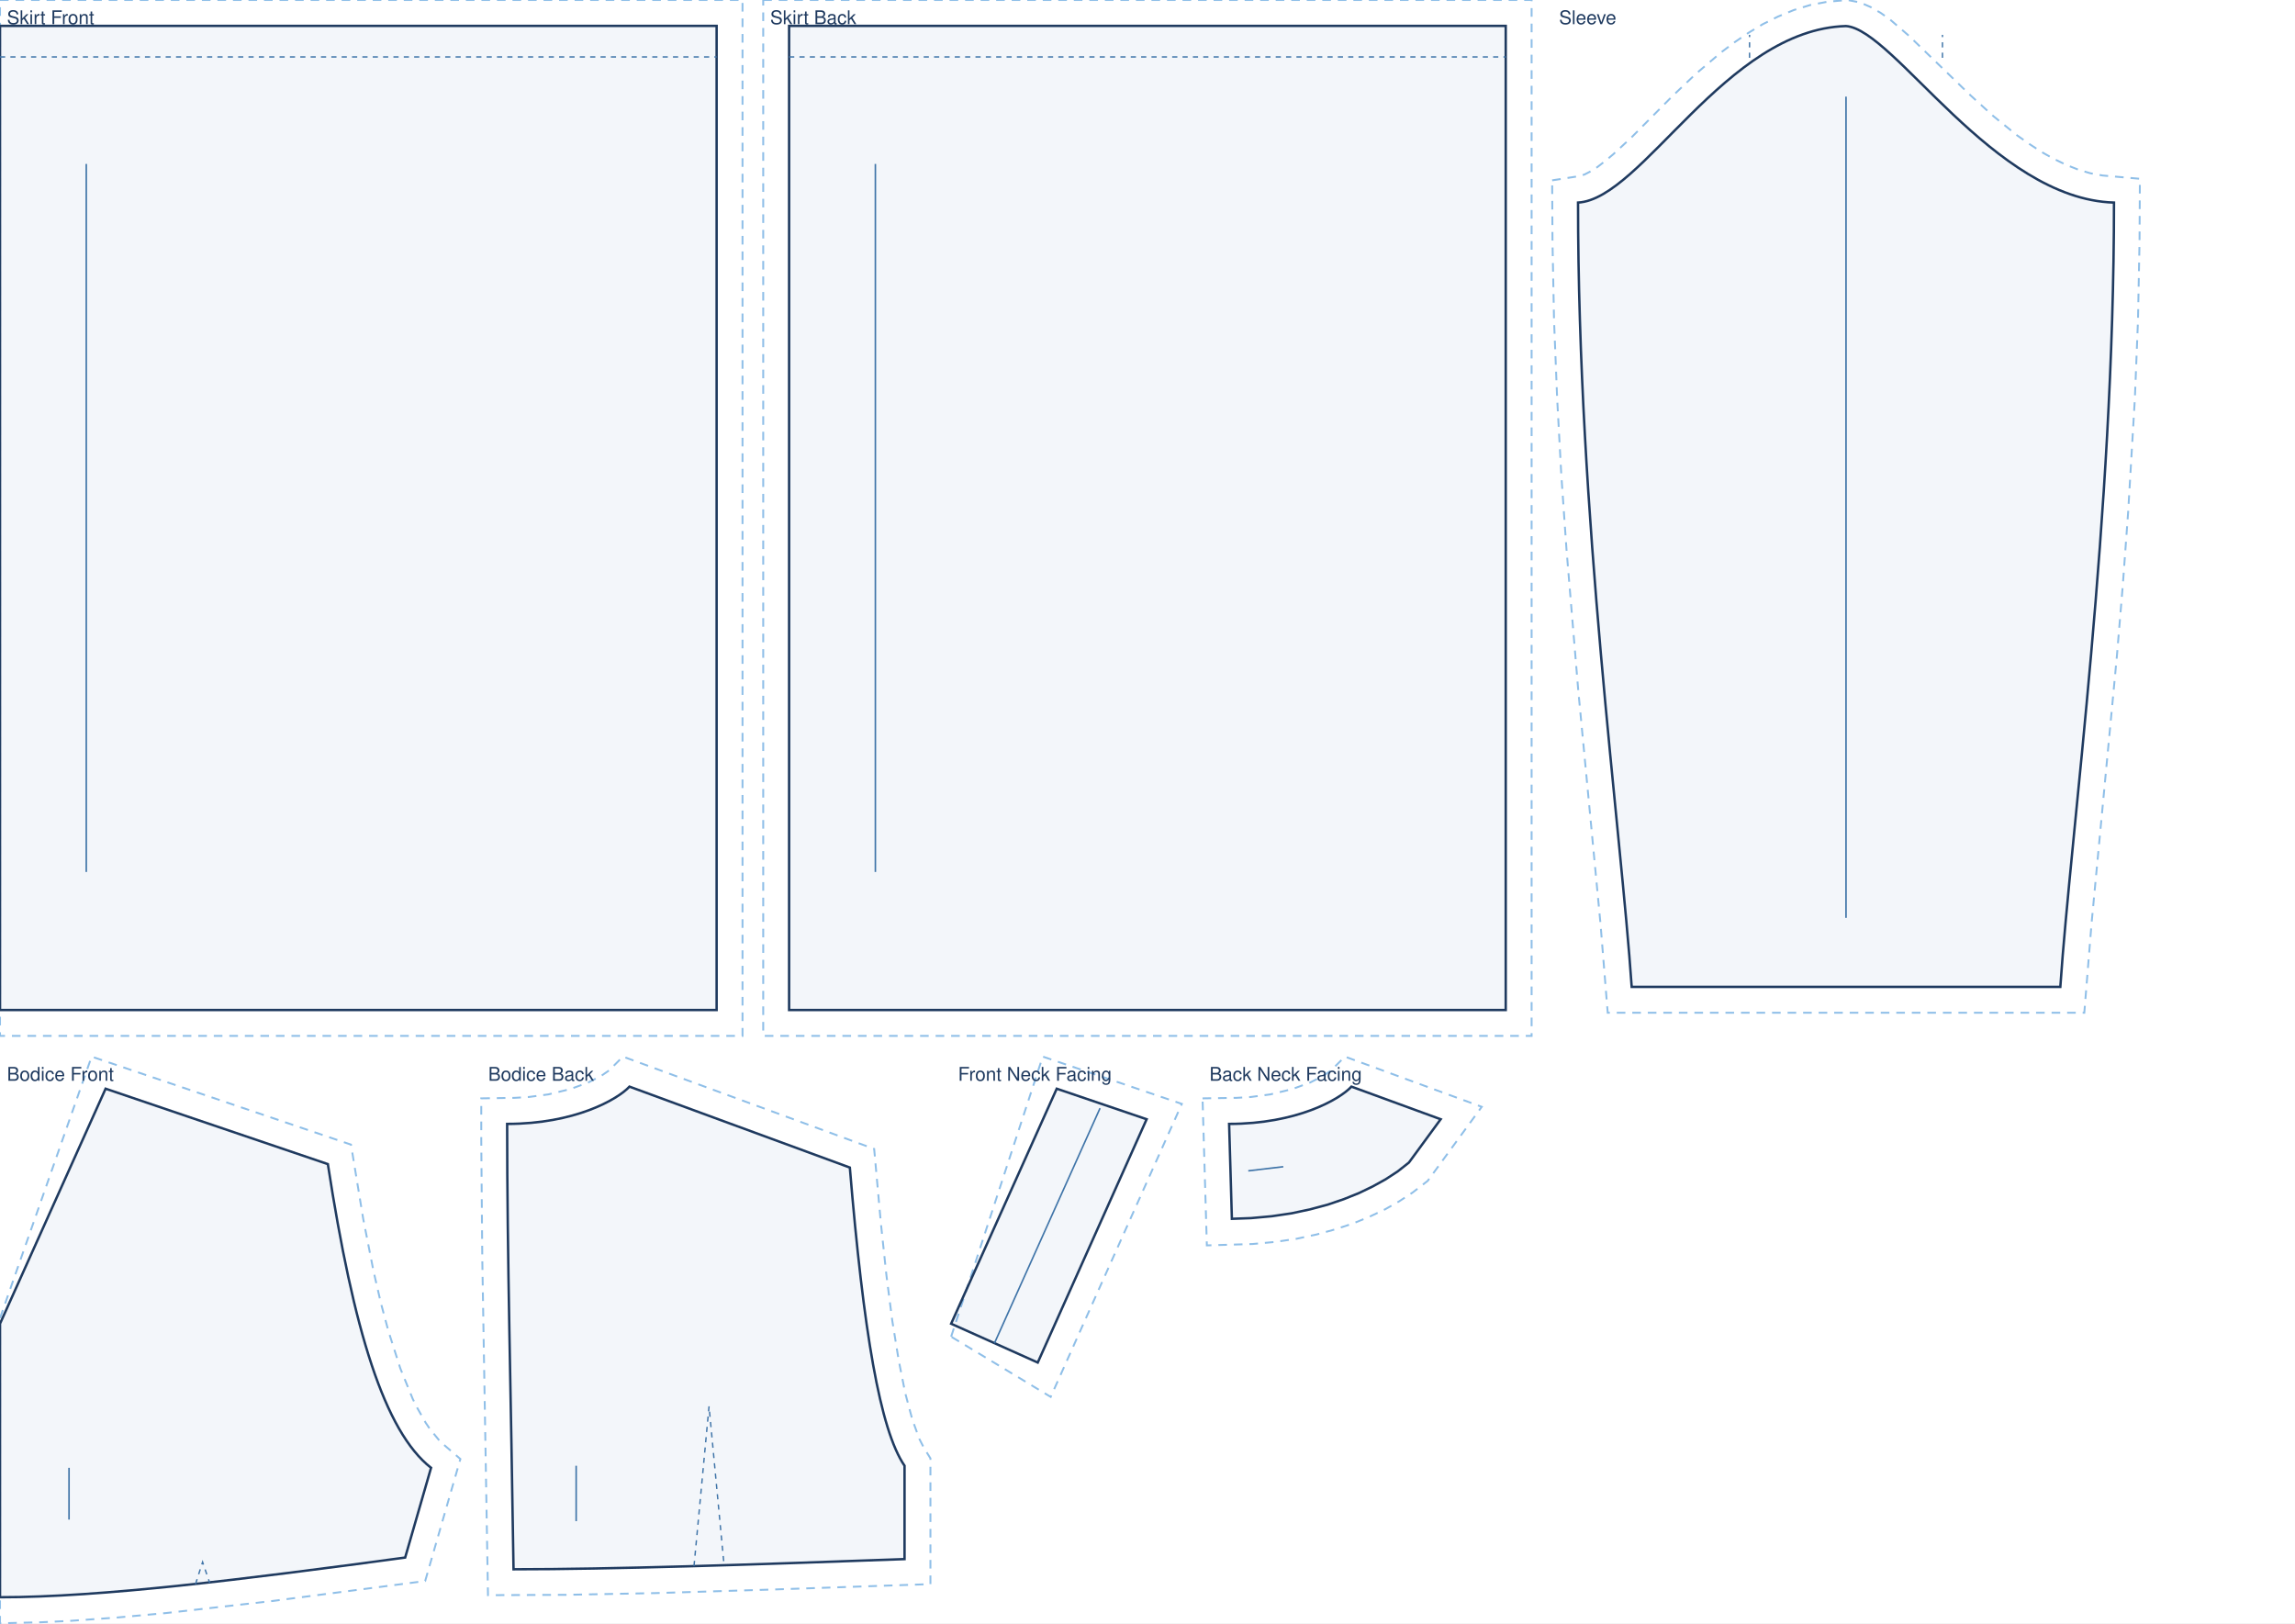
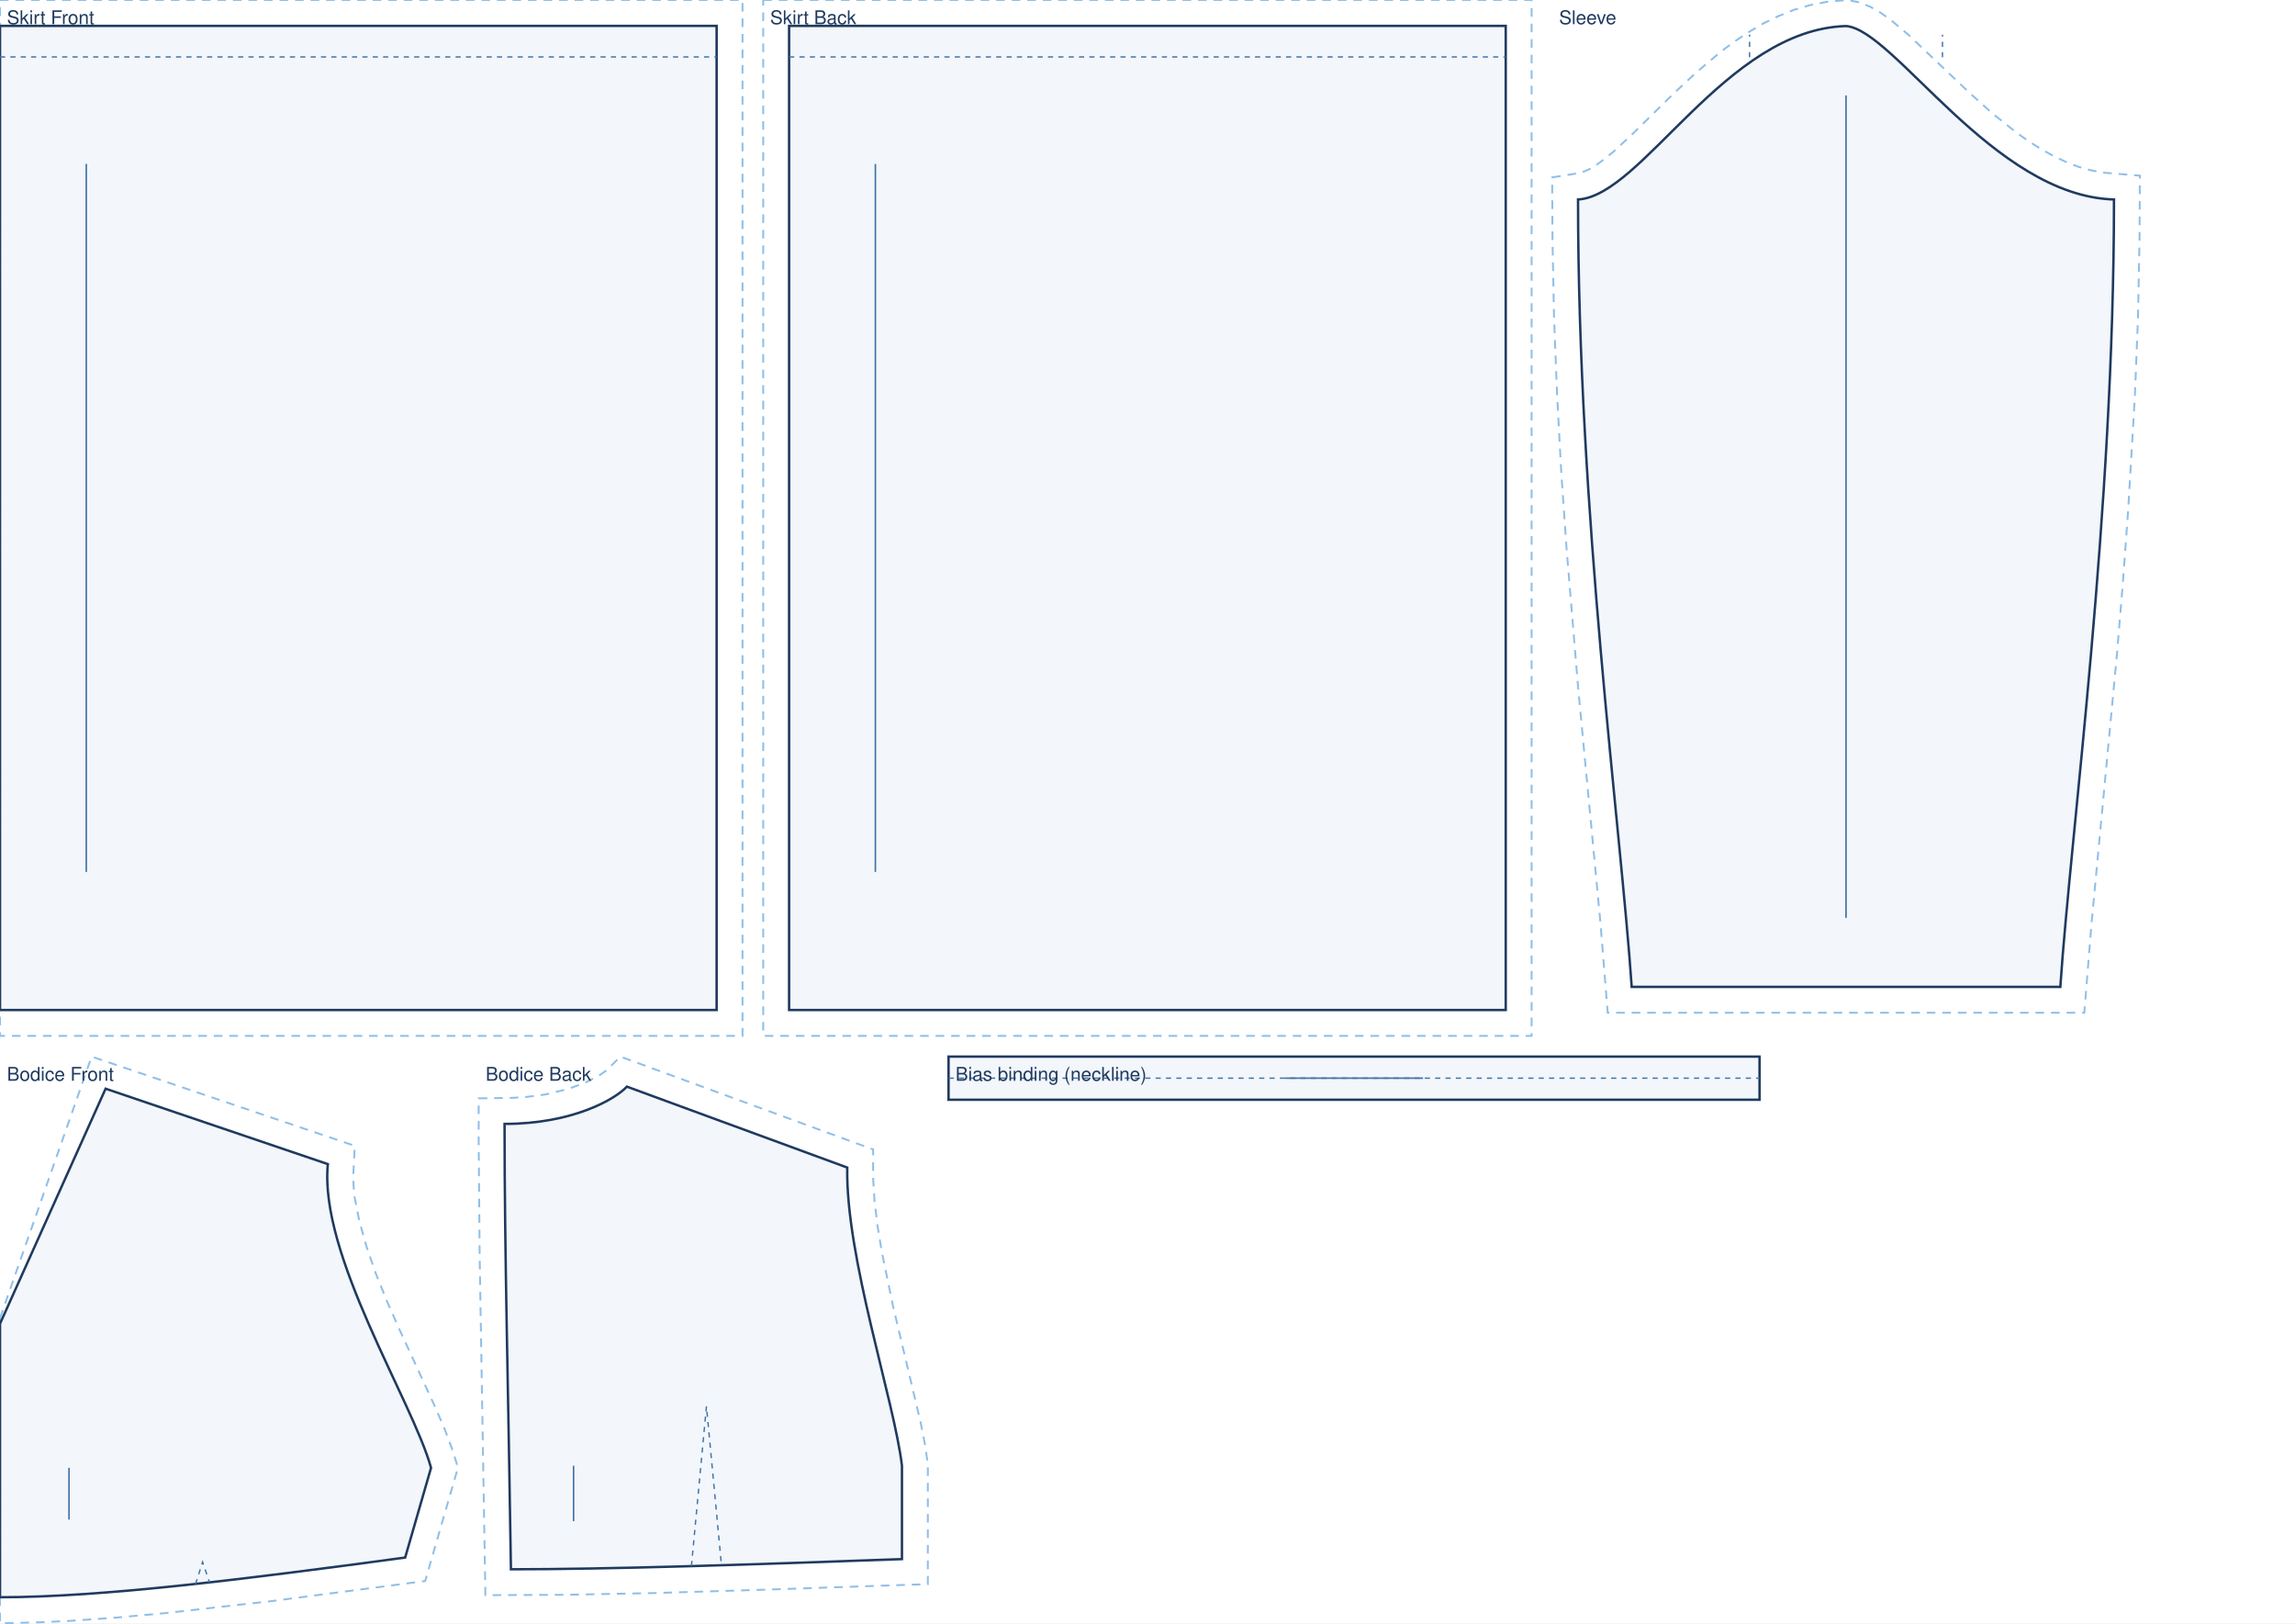
<svg xmlns="http://www.w3.org/2000/svg" viewBox="0 0 1330.0 940.7" width="100%" role="img">
  <rect width="1330.0" height="940.7" fill="#fff" />
  <path transform="translate(0.0 15.0)" d="M 0.0 -15.0 L 430.3 -15.0 L 430.3 585.3 L 0.0 585.3 Z" fill="none" stroke="#8fbfe8" stroke-width="1.1" stroke-dasharray="5 4" />
  <path transform="translate(0.0 15.0)" d="M 0.0 0.0 L 415.3 0.0 L 415.3 570.3 L 0.0 570.3 Z" fill="rgba(63,116,168,.06)" stroke="#1f3a5f" stroke-width="1.4" />
  <path transform="translate(0.0 15.0)" d="M 0.0 18.0 L 415.3 18.0" fill="none" stroke="#3f74a8" stroke-width="0.8" stroke-dasharray="3 3" />
  <line transform="translate(0.0 15.0)" x1="50.0" y1="80.0" x2="50.0" y2="490.3" stroke="#3f74a8" stroke-width="0.9" />
  <text transform="translate(0.0 15.0)" x="4.0" y="-1.0" font-family="Helvetica,Arial,sans-serif" font-size="11" fill="#1f3a5f">Skirt Front</text>
  <path transform="translate(457.3 15.0)" d="M -15.0 -15.0 L 430.3 -15.0 L 430.3 585.3 L -15.0 585.3 Z" fill="none" stroke="#8fbfe8" stroke-width="1.1" stroke-dasharray="5 4" />
  <path transform="translate(457.3 15.0)" d="M 0.0 0.0 L 415.3 0.0 L 415.3 570.3 L 0.0 570.3 Z" fill="rgba(63,116,168,.06)" stroke="#1f3a5f" stroke-width="1.4" />
  <path transform="translate(457.3 15.0)" d="M 0.0 18.0 L 415.3 18.0" fill="none" stroke="#3f74a8" stroke-width="0.8" stroke-dasharray="3 3" />
  <line transform="translate(457.3 15.0)" x1="50.0" y1="80.0" x2="50.0" y2="490.3" stroke="#3f74a8" stroke-width="0.9" />
  <text transform="translate(457.3 15.0)" x="-11.0" y="-1.0" font-family="Helvetica,Arial,sans-serif" font-size="11" fill="#1f3a5f">Skirt Back</text>
-   <path transform="translate(1069.8 15.1)" d="M -170.3 89.4 L -154.2 86.9 L -151.5 86.0 L -148.2 84.3 L -144.2 81.8 L -139.8 78.4 L -135.0 74.4 L -124.4 64.6 L -100.4 40.4 L -86.9 27.6 L -72.3 15.2 L -64.6 9.4 L -56.5 3.9 L -48.2 -1.1 L -39.4 -5.5 L -30.2 -9.3 L -20.7 -12.2 L -10.7 -14.1 L 0.9 -15.1 L 8.1 -13.7 L 14.3 -11.0 L 20.0 -7.7 L 25.5 -3.8 L 36.3 5.5 L 72.2 40.2 L 85.4 52.2 L 99.1 63.3 L 106.2 68.3 L 113.2 72.9 L 120.3 76.9 L 127.5 80.4 L 134.6 83.2 L 141.6 85.3 L 148.7 86.6 L 170.3 88.5 L 170.1 125.1 L 169.2 170.7 L 167.4 215.8 L 163.5 281.7 L 160.4 324.1 L 157.0 364.9 L 142.3 520.0 L 138.1 571.8 L -138.1 571.8 L -142.3 520.0 L -155.2 384.6 L -162.0 303.1 L -165.0 260.0 L -167.4 215.8 L -169.2 170.7 L -170.1 125.1 Z" fill="none" stroke="#8fbfe8" stroke-width="1.1" stroke-dasharray="5 4" />
-   <path transform="translate(1069.8 15.1)" d="M -155.3 102.3 C -118.0 100.2 -69.9 2.0 0.0 0.0 C 27.9 2.0 85.4 100.2 155.3 102.3 C 155.3 284.1 130.4 465.9 124.2 556.8 L -124.2 556.8 C -130.4 465.9 -155.3 284.1 -155.3 102.3 Z" fill="rgba(63,116,168,.06)" stroke="#1f3a5f" stroke-width="1.4" />
-   <path transform="translate(1069.8 15.1)" d="M -55.9 18.4 L -55.9 5.1 M 55.9 18.4 L 55.9 5.1" fill="none" stroke="#3f74a8" stroke-width="0.8" stroke-dasharray="3 3" />
-   <line transform="translate(1069.8 15.1)" x1="0.0" y1="40.9" x2="0.0" y2="516.8" stroke="#3f74a8" stroke-width="0.9" />
+   <path transform="translate(1069.8 15.1)" d="M -170.3 87.7 L -154.1 85.1 L -151.5 84.2 L -148.1 82.6 L -144.1 80.1 L -139.7 76.8 L -134.9 72.9 L -124.4 63.2 L -100.3 39.5 L -86.8 26.9 L -72.2 14.6 L -64.5 8.9 L -56.4 3.5 L -48.1 -1.4 L -39.3 -5.7 L -30.2 -9.4 L -20.6 -12.2 L -10.7 -14.1 L 0.9 -15.1 L 8.0 -13.7 L 14.2 -11.1 L 19.9 -7.8 L 25.4 -4.0 L 36.2 5.1 L 72.1 39.2 L 85.3 51.0 L 99.0 61.9 L 106.1 66.9 L 113.1 71.3 L 120.2 75.3 L 127.4 78.7 L 134.5 81.5 L 141.6 83.5 L 148.6 84.9 L 170.3 86.7 L 170.1 123.5 L 169.2 169.2 L 167.4 214.5 L 163.5 280.7 L 160.4 323.2 L 157.0 364.2 L 142.3 519.8 L 138.1 571.8 L -138.1 571.8 L -142.3 519.8 L -155.2 383.9 L -162.0 302.1 L -165.0 258.9 L -167.4 214.5 L -169.2 169.2 L -170.1 123.5 Z" fill="none" stroke="#8fbfe8" stroke-width="1.1" stroke-dasharray="5 4" />
+   <path transform="translate(1069.8 15.1)" d="M -155.3 100.5 C -118.0 98.5 -69.9 2.0 0.0 0.0 C 27.9 2.0 85.4 98.5 155.3 100.5 C 155.3 283.0 130.4 465.5 124.2 556.8 L -124.2 556.8 C -130.4 465.5 -155.3 283.0 -155.3 100.5 Z" fill="rgba(63,116,168,.06)" stroke="#1f3a5f" stroke-width="1.4" />
+   <path transform="translate(1069.8 15.1)" d="M -55.9 18.1 L -55.9 5.0 M 55.9 18.1 L 55.9 5.0" fill="none" stroke="#3f74a8" stroke-width="0.8" stroke-dasharray="3 3" />
+   <line transform="translate(1069.8 15.1)" x1="0.0" y1="40.2" x2="0.0" y2="516.8" stroke="#3f74a8" stroke-width="0.9" />
  <text transform="translate(1069.8 15.1)" x="-166.3" y="-1.1" font-family="Helvetica,Arial,sans-serif" font-size="11" fill="#1f3a5f">Sleeve</text>
-   <path transform="translate(0.0 630.9)" d="M 0.0 133.0 L 53.1 -18.6 L 203.4 32.4 L 210.5 75.5 L 216.5 105.9 L 220.7 124.1 L 225.1 140.5 L 232.0 162.1 L 239.2 179.8 L 241.7 184.8 L 246.7 193.6 L 249.2 197.3 L 254.2 203.4 L 256.6 205.8 L 266.8 214.6 L 246.4 285.3 L 157.7 296.9 L 95.9 303.9 L 67.3 306.5 L 40.5 308.4 L 23.7 309.2 L 0.0 309.8 L 0.0 142.1 Z" fill="none" stroke="#8fbfe8" stroke-width="1.1" stroke-dasharray="5 4" />
-   <path transform="translate(0.0 630.9)" d="M 0.0 136.2 L 61.2 0.0 L 190.0 43.7 C 204.9 140.5 222.9 198.6 249.8 219.7 L 234.8 271.7 C 140.8 284.4 58.7 294.7 0.0 294.7 C 0.0 231.3 0.0 183.8 0.0 136.2 Z" fill="rgba(63,116,168,.06)" stroke="#1f3a5f" stroke-width="1.4" />
+   <path transform="translate(0.0 630.9)" d="M 0.0 133.0 L 53.1 -18.6 L 205.6 33.1 L 204.7 50.6 L 204.9 56.5 L 205.5 62.8 L 208.2 76.6 L 212.4 91.5 L 217.8 107.1 L 224.2 123.0 L 231.2 138.9 L 252.0 184.1 L 257.8 197.5 L 262.4 209.9 L 265.4 219.6 L 246.4 285.3 L 157.7 296.9 L 95.9 303.9 L 67.3 306.5 L 40.5 308.4 L 23.7 309.2 L 0.0 309.8 L 0.0 142.1 Z" fill="none" stroke="#8fbfe8" stroke-width="1.1" stroke-dasharray="5 4" />
+   <path transform="translate(0.0 630.9)" d="M 0.0 136.2 L 61.2 0.0 L 190.0 43.7 C 184.8 96.5 239.1 181.0 249.8 219.7 L 234.8 271.7 C 140.8 284.4 58.7 294.7 0.0 294.7 C 0.0 231.3 0.0 183.8 0.0 136.2 Z" fill="rgba(63,116,168,.06)" stroke="#1f3a5f" stroke-width="1.4" />
  <path transform="translate(0.0 630.9)" d="M 113.3 287.1 L 117.4 274.3 L 121.5 286.3" fill="none" stroke="#3f74a8" stroke-width="0.8" stroke-dasharray="3 3" />
  <line transform="translate(0.0 630.9)" x1="40.0" y1="219.7" x2="40.0" y2="249.7" stroke="#3f74a8" stroke-width="0.9" />
  <text transform="translate(0.0 630.9)" x="4.0" y="-4.6" font-family="Helvetica,Arial,sans-serif" font-size="11" fill="#1f3a5f">Bodice Front</text>
-   <path transform="translate(293.9 629.7)" d="M -15.0 6.8 L 4.4 6.5 L 12.6 6.0 L 23.9 4.5 L 36.7 1.4 L 47.0 -2.4 L 54.6 -6.3 L 59.1 -9.4 L 67.1 -17.4 L 212.7 36.1 L 216.6 79.3 L 219.8 109.3 L 223.2 135.7 L 226.9 158.5 L 230.7 177.6 L 234.8 192.9 L 238.9 204.2 L 241.5 209.3 L 245.3 215.4 L 245.3 288.3 L 154.7 291.4 L 85.9 293.5 L 34.1 294.5 L -11.1 294.7 L -14.4 100.2 L -15.0 31.3 Z" fill="none" stroke="#8fbfe8" stroke-width="1.1" stroke-dasharray="5 4" />
-   <path transform="translate(293.9 629.7)" d="M 0.0 21.6 C 39.0 21.6 63.8 7.6 70.9 0.0 L 198.6 46.9 C 206.5 141.9 216.1 199.0 230.3 219.7 L 230.3 273.8 C 139.7 277.1 60.4 279.7 3.7 279.7 C 2.2 176.5 0.0 99.0 0.0 21.6 Z" fill="rgba(63,116,168,.06)" stroke="#1f3a5f" stroke-width="1.4" />
-   <path transform="translate(293.9 629.7)" d="M 108.3 277.8 L 117.0 185.3 L 125.7 277.3" fill="none" stroke="#3f74a8" stroke-width="0.8" stroke-dasharray="3 3" />
-   <line transform="translate(293.9 629.7)" x1="40.0" y1="219.7" x2="40.0" y2="251.8" stroke="#3f74a8" stroke-width="0.9" />
-   <text transform="translate(293.9 629.7)" x="-11.0" y="-3.4" font-family="Helvetica,Arial,sans-serif" font-size="11" fill="#1f3a5f">Bodice Back</text>
-   <path transform="translate(551.2 630.9)" d="M 0.0 143.7 L 53.1 -18.6 L 133.7 8.8 L 57.7 178.6 Z" fill="none" stroke="#8fbfe8" stroke-width="1.1" stroke-dasharray="5 4" />
-   <path transform="translate(551.2 630.9)" d="M 0.0 136.2 L 61.2 0.0 L 113.3 17.7 L 50.2 158.7 Z" fill="rgba(63,116,168,.06)" stroke="#1f3a5f" stroke-width="1.4" />
-   <line transform="translate(551.2 630.9)" x1="25.1" y1="147.5" x2="86.3" y2="11.3" stroke="#3f74a8" stroke-width="0.9" />
-   <text transform="translate(551.2 630.9)" x="4.0" y="-4.6" font-family="Helvetica,Arial,sans-serif" font-size="11" fill="#1f3a5f">Front Neck Facing</text>
-   <path transform="translate(712.3 629.7)" d="M -15.4 6.8 L 4.4 6.5 L 12.6 6.0 L 23.9 4.5 L 36.7 1.4 L 47.0 -2.4 L 54.6 -6.3 L 59.1 -9.4 L 67.1 -17.4 L 146.4 11.7 L 115.1 54.6 L 106.3 61.4 L 98.5 66.5 L 90.2 71.2 L 81.3 75.4 L 71.8 79.3 L 61.5 82.7 L 50.6 85.7 L 38.9 88.2 L 26.6 90.0 L 13.6 91.2 L -12.9 92.0 Z" fill="none" stroke="#8fbfe8" stroke-width="1.1" stroke-dasharray="5 4" />
-   <path transform="translate(712.3 629.7)" d="M 0.0 21.6 C 39.0 21.6 63.8 7.6 70.9 0.0 L 122.6 18.9 L 104.2 44.0 L 97.6 49.2 L 90.7 53.7 L 83.3 57.8 L 75.2 61.7 L 66.5 65.2 L 57.1 68.4 L 47.0 71.1 L 36.3 73.4 L 24.8 75.1 L 12.7 76.2 L 1.6 76.6 Z" fill="rgba(63,116,168,.06)" stroke="#1f3a5f" stroke-width="1.4" />
-   <line transform="translate(712.3 629.7)" x1="11.1" y1="48.8" x2="31.4" y2="46.4" stroke="#3f74a8" stroke-width="0.9" />
-   <text transform="translate(712.3 629.7)" x="-11.4" y="-3.4" font-family="Helvetica,Arial,sans-serif" font-size="11" fill="#1f3a5f">Back Neck Facing</text>
+   <path transform="translate(292.4 629.7)" d="M -15.0 6.8 L 4.4 6.5 L 12.6 6.0 L 23.9 4.5 L 36.7 1.4 L 47.0 -2.4 L 54.6 -6.3 L 59.1 -9.4 L 67.1 -17.4 L 213.6 36.4 L 213.6 53.1 L 214.4 66.2 L 216.1 80.5 L 218.6 95.6 L 225.1 127.1 L 241.0 194.1 L 243.5 206.6 L 245.3 218.7 L 245.3 288.3 L 154.7 291.4 L 85.9 293.5 L 34.1 294.5 L -11.1 294.7 L -14.4 100.2 L -15.0 31.3 Z" fill="none" stroke="#8fbfe8" stroke-width="1.1" stroke-dasharray="5 4" />
+   <path transform="translate(292.4 629.7)" d="M 0.0 21.6 C 39.0 21.6 63.8 7.6 70.9 0.0 L 198.6 46.9 C 197.6 98.7 225.8 181.7 230.3 219.7 L 230.3 273.8 C 139.7 277.1 60.4 279.7 3.7 279.7 C 2.2 176.5 0.0 99.0 0.0 21.6 Z" fill="rgba(63,116,168,.06)" stroke="#1f3a5f" stroke-width="1.4" />
+   <path transform="translate(292.4 629.7)" d="M 108.3 277.8 L 117.0 185.3 L 125.7 277.3" fill="none" stroke="#3f74a8" stroke-width="0.8" stroke-dasharray="3 3" />
+   <line transform="translate(292.4 629.7)" x1="40.0" y1="219.7" x2="40.0" y2="251.8" stroke="#3f74a8" stroke-width="0.9" />
+   <text transform="translate(292.4 629.7)" x="-11.0" y="-3.4" font-family="Helvetica,Arial,sans-serif" font-size="11" fill="#1f3a5f">Bodice Back</text>
+   <path transform="translate(549.7 612.3)" d="M 0.0 0.0 L 470.0 0.0 L 470.0 25.0 L 0.0 25.0 Z" fill="rgba(63,116,168,.06)" stroke="#1f3a5f" stroke-width="1.4" />
+   <path transform="translate(549.7 612.3)" d="M 0.0 12.5 L 470.0 12.5" fill="none" stroke="#3f74a8" stroke-width="0.8" stroke-dasharray="3 3" />
+   <line transform="translate(549.7 612.3)" x1="195.0" y1="12.5" x2="275.0" y2="12.5" stroke="#3f74a8" stroke-width="0.9" />
+   <text transform="translate(549.7 612.3)" x="4.0" y="14.0" font-family="Helvetica,Arial,sans-serif" font-size="11" fill="#1f3a5f">Bias binding (neckline)</text>
</svg>
